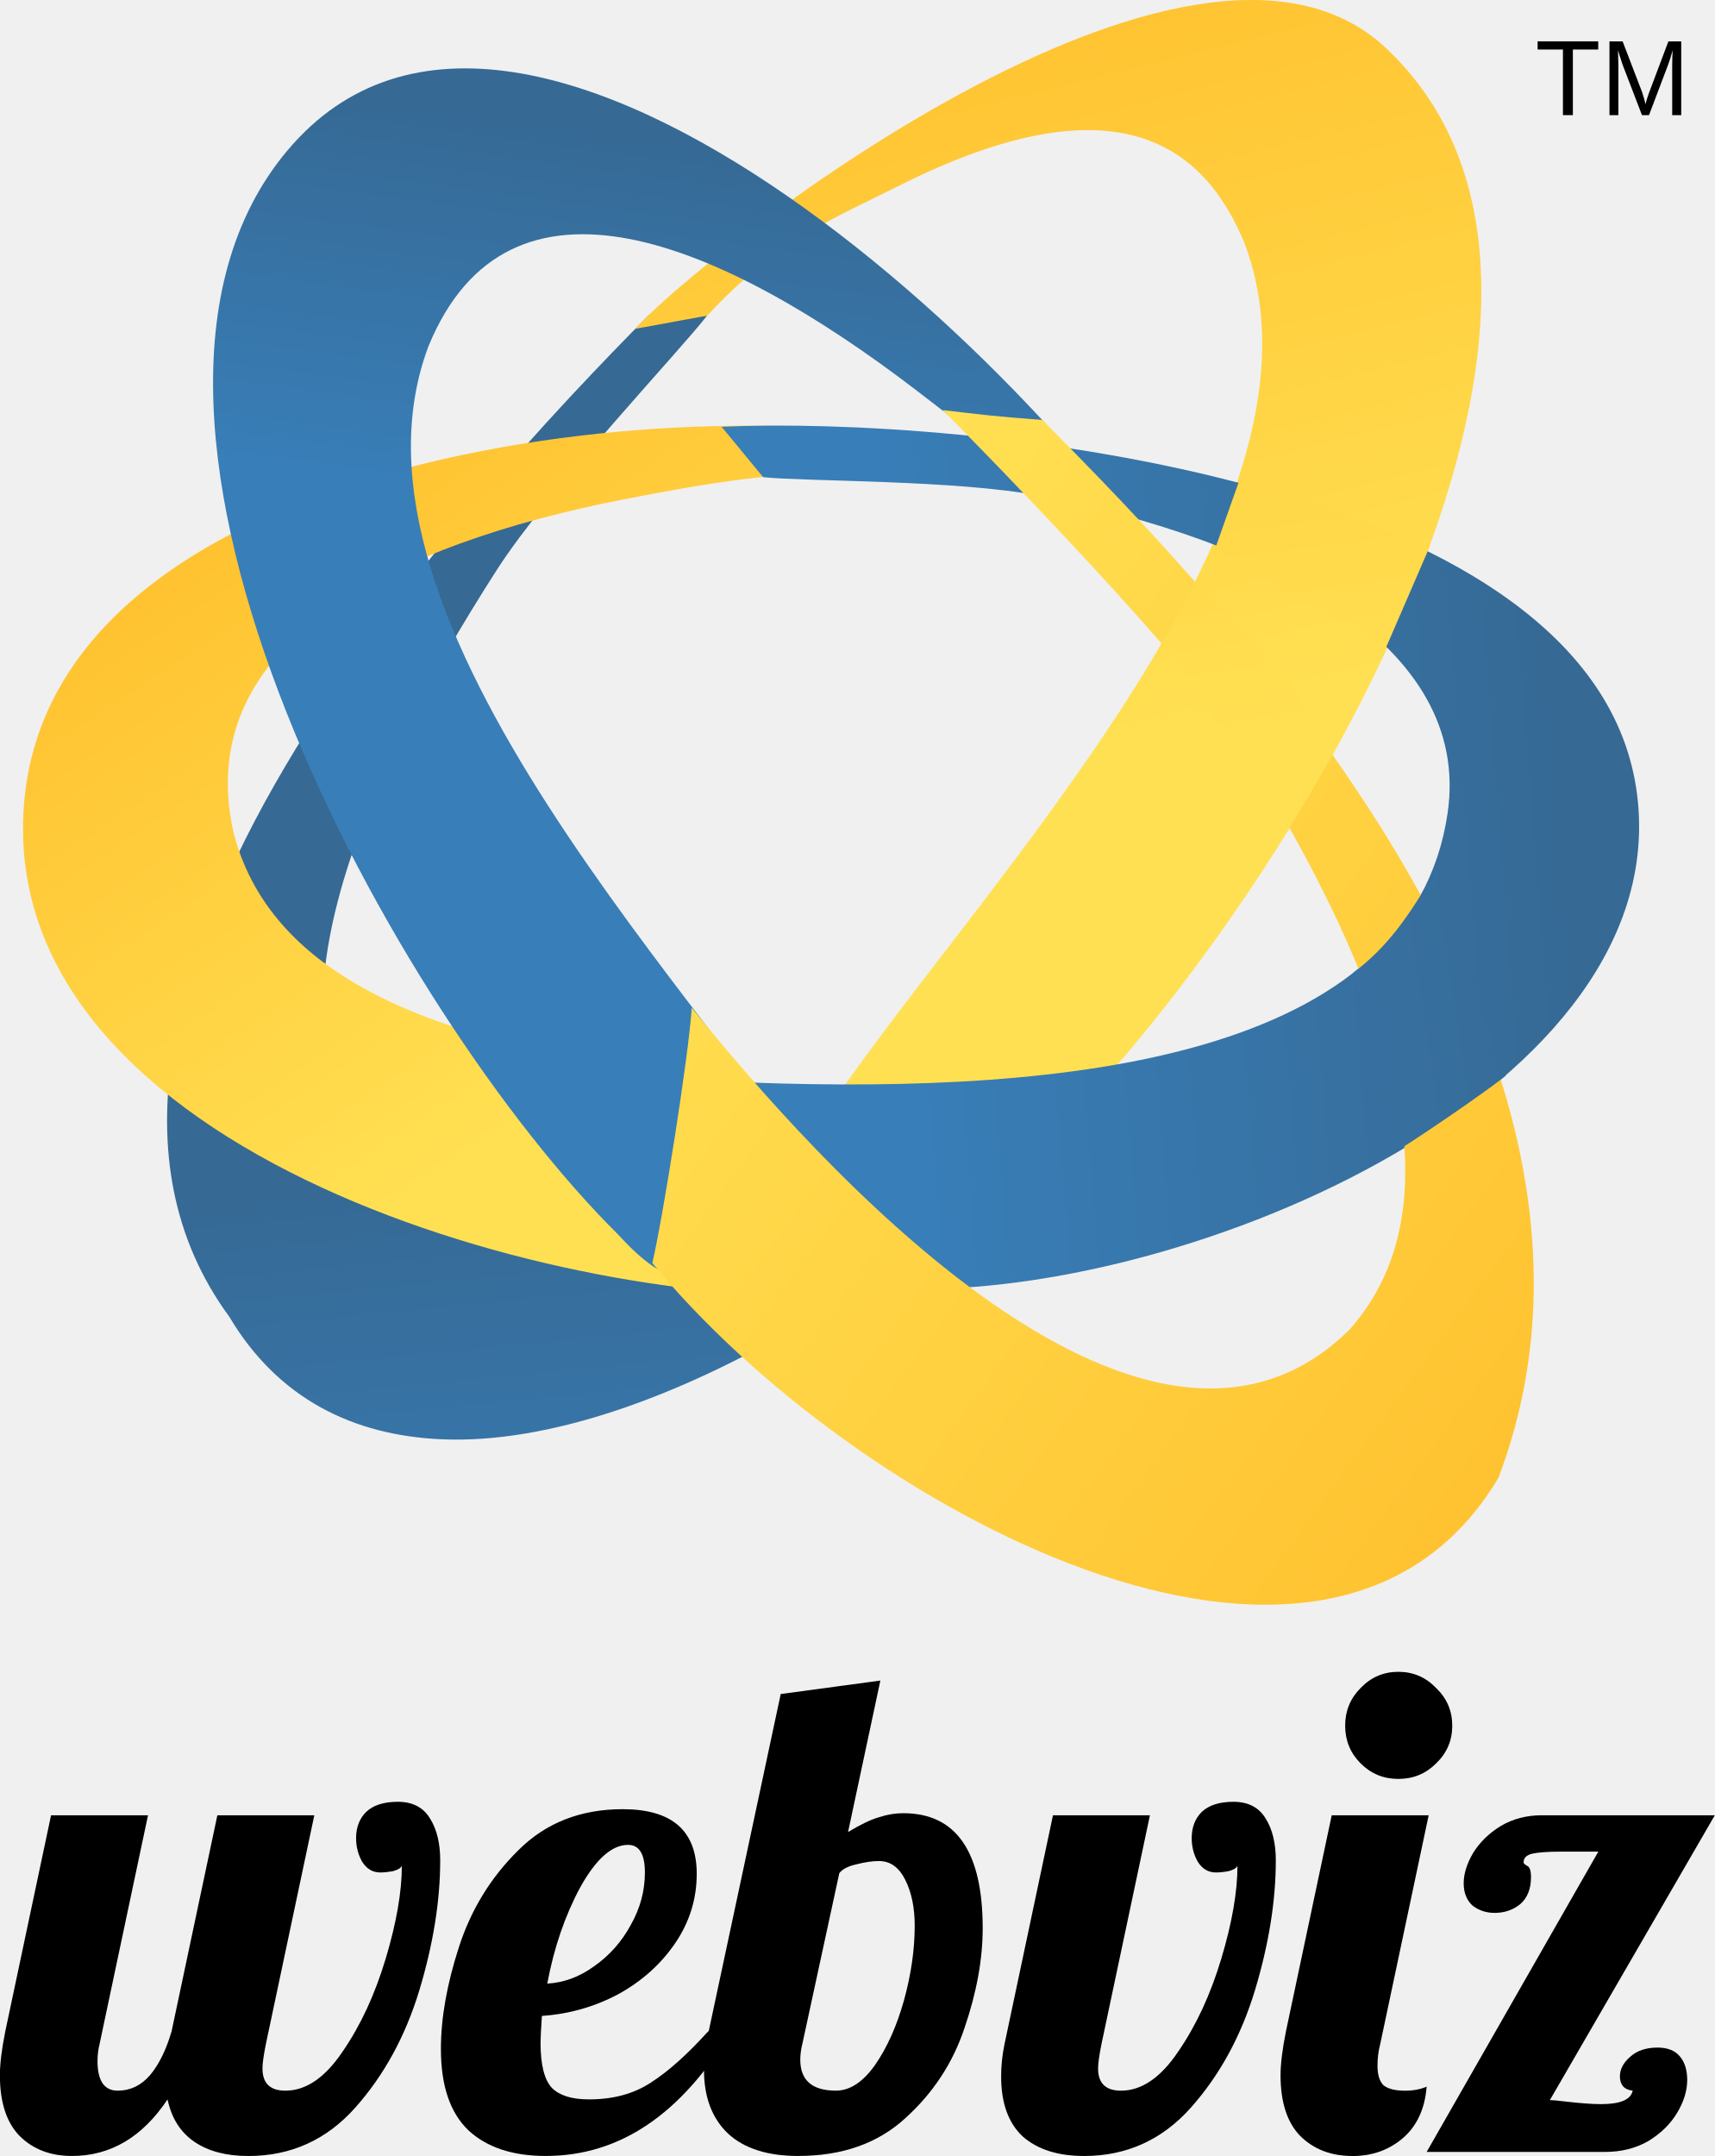
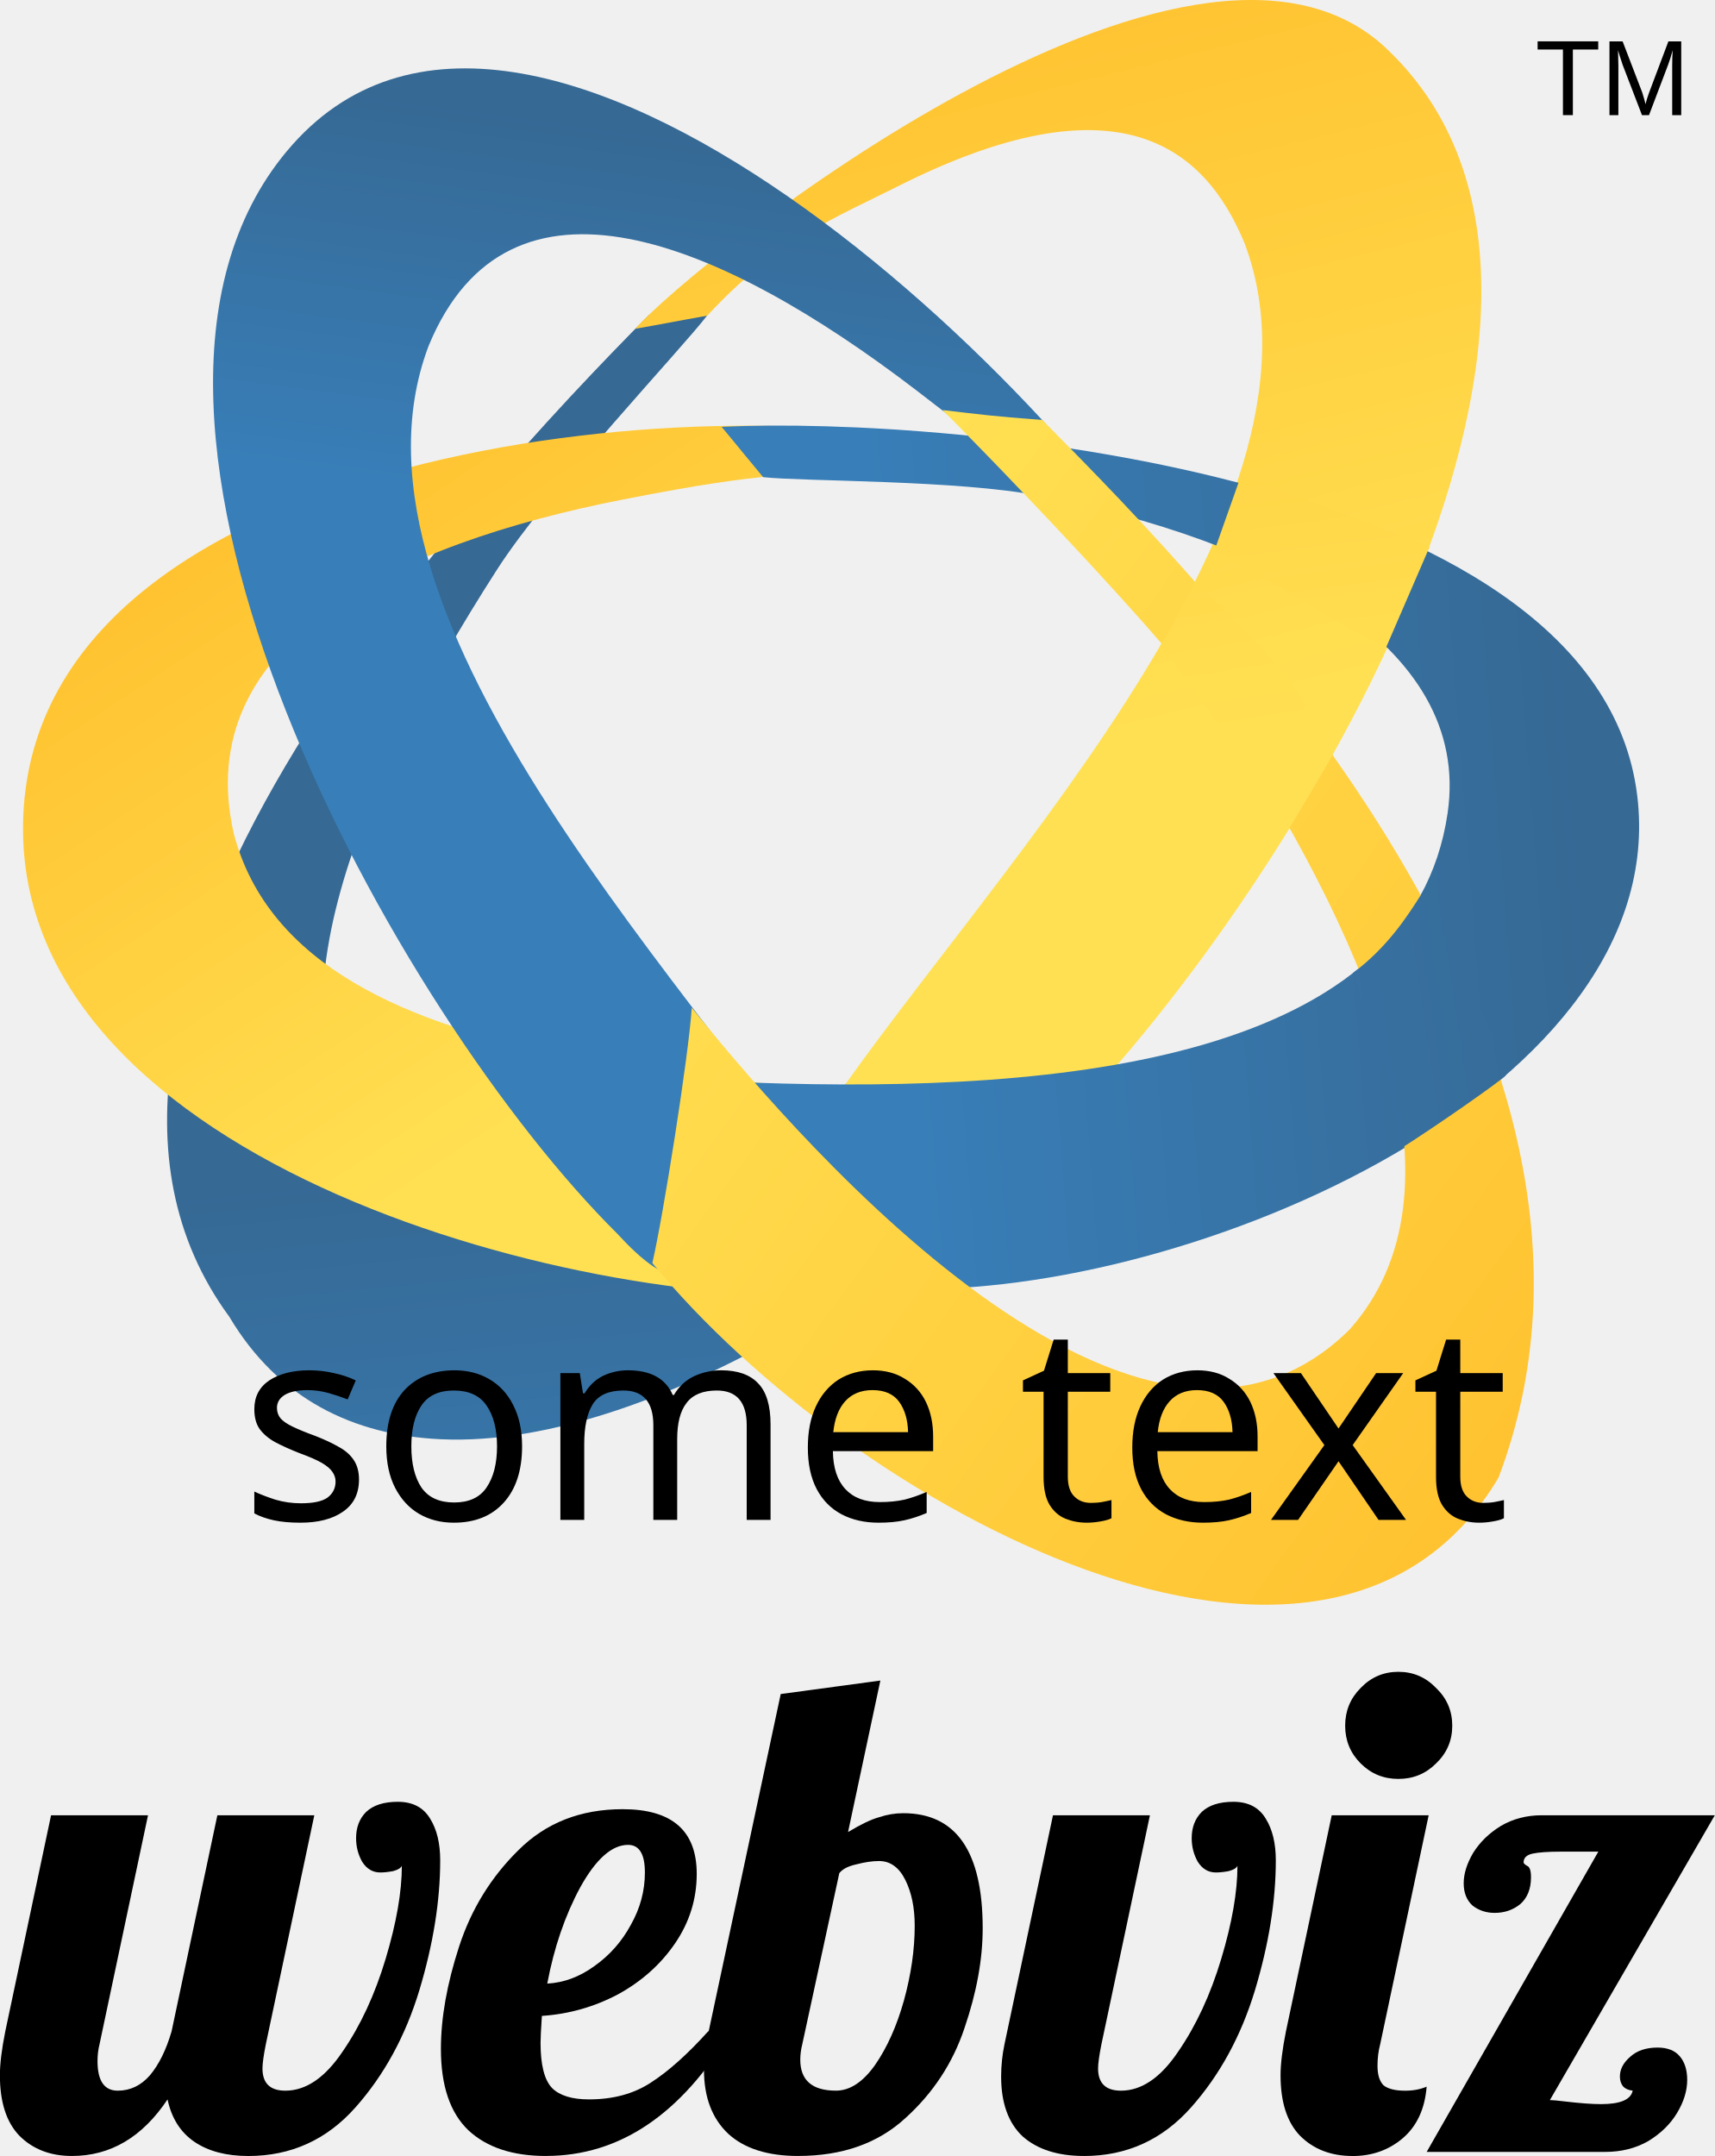
- <svg xmlns="http://www.w3.org/2000/svg" xmlns:xlink="http://www.w3.org/1999/xlink" width="66.297mm" height="83.334mm" version="1.1" viewBox="0 0 66.297 83.334">
-   <defs>
+ <svg xmlns="http://www.w3.org/2000/svg" xmlns:xlink="http://www.w3.org/1999/xlink" width="66.297mm" height="83.334mm" version="1.1" viewBox="0 0 66.297 83.334" id="svg260">
+   <defs id="defs216">
    <linearGradient id="c" x1="-160.85" x2="-149.3" y1="122.05" y2="97.969" gradientTransform="matrix(-.57287 -.27538 -.22146 .71234 -47.281 -65.698)" gradientUnits="userSpaceOnUse" xlink:href="#b" />
    <linearGradient id="b">
-       <stop stop-color="#387eb8" offset="0" />
-       <stop stop-color="#366994" offset="1" />
+       <stop stop-color="#387eb8" offset="0" id="stop198" />
+       <stop stop-color="#366994" offset="1" id="stop200" />
    </linearGradient>
    <linearGradient id="h" x1="-169.75" x2="-132.82" y1="78.614" y2="80.514" gradientTransform="matrix(-.28241 -.61411 -.54539 .318 20.976 -89.788)" gradientUnits="userSpaceOnUse" xlink:href="#a" />
    <linearGradient id="a">
-       <stop stop-color="#ffe052" offset="0" />
-       <stop stop-color="#ffc331" offset="1" />
+       <stop stop-color="#ffe052" offset="0" id="stop204" />
+       <stop stop-color="#ffc331" offset="1" id="stop206" />
    </linearGradient>
    <linearGradient id="f" x1="-169.75" x2="-132.82" y1="78.614" y2="80.514" gradientTransform="matrix(-.14975 -.74066 .59564 -.18621 -32.605 -81.685)" gradientUnits="userSpaceOnUse" xlink:href="#a" />
    <linearGradient id="g" x1="-152" x2="-132.82" y1="77.864" y2="80.514" gradientTransform="matrix(.14975 -.74066 -.59564 -.18621 97.288 -77.713)" gradientUnits="userSpaceOnUse" xlink:href="#b" />
    <linearGradient id="e" x1="-165.41" x2="-142.27" y1="69.835" y2="106.3" gradientTransform="matrix(.28241 -.61411 .54539 .318 43.27 -89.935)" gradientUnits="userSpaceOnUse" xlink:href="#b" />
    <linearGradient id="d" x1="-167.98" x2="-140.73" y1="54.32" y2="108.56" gradientTransform="matrix(.57287 -.27538 .22146 .71234 114.07 -59.473)" gradientUnits="userSpaceOnUse" xlink:href="#a" />
    <linearGradient id="j" x1="11.18" x2="76.208" y1="-2124.2" y2="-2131.7" gradientTransform="matrix(.40241 0 0 .31274 30.184 698.23)" gradientUnits="userSpaceOnUse" xlink:href="#b" />
    <linearGradient id="k" x1="11.95" x2="-2.308" y1="-2137.6" y2="-2226.8" gradientTransform="matrix(.31404 0 0 .31404 35.676 700.96)" gradientUnits="userSpaceOnUse" xlink:href="#a" />
    <linearGradient id="i" x1="12.139" x2=".799" y1="-2139.8" y2="-2229.4" gradientTransform="matrix(.31404 0 0 .31404 35.676 700.96)" gradientUnits="userSpaceOnUse" xlink:href="#a" />
  </defs>
-   <style>.text {
+   <style id="style220">.text {
      fill: black;
    }
    @media (prefers-color-scheme: dark) {
      .text {
        fill: white;
      }
    }</style>
-   <g class="text" stroke-width=".314">
-     <path d="m2.781 83.333q-1.249 0-2.03-0.781-0.755-0.781-0.755-2.342 0-0.651 0.208-1.692l1.77-8.354h3.748l-1.874 8.849q-0.078 0.312-0.078 0.651 0 1.145 0.781 1.145 0.729 0 1.249-0.599 0.521-0.625 0.833-1.692l1.77-8.354h3.748l-1.874 8.849q-0.13 0.651-0.13 0.937 0 0.859 0.885 0.859 1.197 0 2.212-1.51 1.041-1.51 1.666-3.592t0.625-3.592q-0.052 0.13-0.338 0.208-0.286 0.052-0.494 0.052-0.442 0-0.703-0.416-0.234-0.416-0.234-0.911 0-0.625 0.39-1.015 0.416-0.39 1.223-0.39 0.859 0 1.249 0.651 0.39 0.625 0.39 1.614 0 2.342-0.807 5.023-0.807 2.655-2.473 4.529-1.666 1.874-4.138 1.874-1.275 0-2.082-0.547t-1.041-1.64q-1.458 2.186-3.696 2.186z" />
-     <path d="m21.105 83.333q-1.926 0-2.993-0.989-1.067-1.015-1.067-3.149 0-1.796 0.703-3.956t2.29-3.722q1.588-1.588 4.034-1.588 2.863 0 2.863 2.498 0 1.458-0.833 2.681t-2.212 1.978q-1.379 0.729-2.941 0.833-0.052 0.781-0.052 1.041 0 1.275 0.442 1.744 0.442 0.442 1.431 0.442 1.405 0 2.394-0.651 1.015-0.651 2.212-1.978h0.885q-2.889 4.815-7.157 4.815zm0.052-6.663q0.963-0.052 1.822-0.677 0.885-0.625 1.405-1.588 0.547-0.963 0.547-2.03 0-1.067-0.651-1.067-0.937 0-1.848 1.64-0.885 1.64-1.275 3.722z" />
-     <path d="m30.859 83.333q-1.77 0-2.707-0.859-0.937-0.885-0.937-2.473 0-0.781 0.182-1.484l2.785-13.039 3.852-0.521-1.249 5.856q0.729-0.442 1.197-0.573 0.468-0.156 0.937-0.156 3.071 0 3.071 4.451 0 1.796-0.703 3.852-0.677 2.03-2.29 3.487-1.588 1.458-4.138 1.458zm1.458-2.525q0.807 0 1.51-0.989 0.703-1.015 1.119-2.498 0.416-1.51 0.416-2.889 0-1.041-0.364-1.77-0.364-0.729-1.015-0.729-0.39 0-0.885 0.13-0.468 0.104-0.651 0.338l-1.431 6.611q-0.078 0.312-0.078 0.599 0 1.197 1.379 1.197z" />
-     <path d="m41.904 83.333q-1.51 0-2.368-0.755-0.833-0.781-0.833-2.316 0-0.625 0.13-1.249l1.874-8.849h3.748l-1.874 8.849q-0.13 0.651-0.13 0.937 0 0.859 0.885 0.859 1.197 0 2.212-1.51 1.041-1.51 1.666-3.592 0.625-2.082 0.625-3.592-0.052 0.13-0.338 0.208-0.286 0.052-0.494 0.052-0.442 0-0.703-0.416-0.234-0.416-0.234-0.911 0-0.625 0.39-1.015 0.416-0.39 1.223-0.39 0.859 0 1.249 0.651 0.39 0.625 0.39 1.614 0 2.342-0.807 5.023-0.807 2.655-2.473 4.529t-4.138 1.874z" />
-     <path d="m54.06 68.759q-0.859 0-1.458-0.599-0.599-0.599-0.599-1.458t0.599-1.458q0.599-0.625 1.458-0.625t1.458 0.625q0.625 0.599 0.625 1.458t-0.625 1.458q-0.599 0.599-1.458 0.599zm-1.77 14.575q-1.249 0-2.03-0.781-0.755-0.781-0.755-2.342 0-0.651 0.208-1.692l1.77-8.354h3.748l-1.874 8.849q-0.104 0.39-0.104 0.833 0 0.521 0.234 0.755 0.26 0.208 0.833 0.208 0.468 0 0.833-0.156-0.104 1.301-0.937 2.004-0.807 0.677-1.926 0.677zm9.5-11.764h-1.458q-0.729 0-1.093 0.078-0.338 0.078-0.338 0.338 0 0.052 0.13 0.13 0.156 0.052 0.156 0.442 0 0.677-0.416 1.041-0.416 0.338-0.989 0.338-0.494 0-0.859-0.286-0.338-0.312-0.338-0.859t0.364-1.171q0.39-0.625 1.067-1.041 0.703-0.416 1.588-0.416h6.689l-6.376 11.009q0.156 0 0.573 0.052 0.885 0.104 1.405 0.104 1.119 0 1.223-0.521-0.234-0.026-0.364-0.156-0.13-0.156-0.13-0.39 0-0.416 0.39-0.755 0.39-0.364 1.067-0.364 0.573 0 0.859 0.338t0.286 0.911q0 0.625-0.39 1.275-0.39 0.651-1.119 1.093-0.729 0.416-1.666 0.416h-6.897z" />
+   <g class="text" stroke-width=".314" id="g232">
+     <path d="m2.781 83.333q-1.249 0-2.03-0.781-0.755-0.781-0.755-2.342 0-0.651 0.208-1.692l1.77-8.354h3.748l-1.874 8.849q-0.078 0.312-0.078 0.651 0 1.145 0.781 1.145 0.729 0 1.249-0.599 0.521-0.625 0.833-1.692l1.77-8.354h3.748l-1.874 8.849q-0.13 0.651-0.13 0.937 0 0.859 0.885 0.859 1.197 0 2.212-1.51 1.041-1.51 1.666-3.592t0.625-3.592q-0.052 0.13-0.338 0.208-0.286 0.052-0.494 0.052-0.442 0-0.703-0.416-0.234-0.416-0.234-0.911 0-0.625 0.39-1.015 0.416-0.39 1.223-0.39 0.859 0 1.249 0.651 0.39 0.625 0.39 1.614 0 2.342-0.807 5.023-0.807 2.655-2.473 4.529-1.666 1.874-4.138 1.874-1.275 0-2.082-0.547t-1.041-1.64q-1.458 2.186-3.696 2.186z" id="path222" />
+     <path d="m21.105 83.333q-1.926 0-2.993-0.989-1.067-1.015-1.067-3.149 0-1.796 0.703-3.956t2.29-3.722q1.588-1.588 4.034-1.588 2.863 0 2.863 2.498 0 1.458-0.833 2.681t-2.212 1.978q-1.379 0.729-2.941 0.833-0.052 0.781-0.052 1.041 0 1.275 0.442 1.744 0.442 0.442 1.431 0.442 1.405 0 2.394-0.651 1.015-0.651 2.212-1.978h0.885q-2.889 4.815-7.157 4.815zm0.052-6.663q0.963-0.052 1.822-0.677 0.885-0.625 1.405-1.588 0.547-0.963 0.547-2.03 0-1.067-0.651-1.067-0.937 0-1.848 1.64-0.885 1.64-1.275 3.722z" id="path224" />
+     <path d="m30.859 83.333q-1.77 0-2.707-0.859-0.937-0.885-0.937-2.473 0-0.781 0.182-1.484l2.785-13.039 3.852-0.521-1.249 5.856q0.729-0.442 1.197-0.573 0.468-0.156 0.937-0.156 3.071 0 3.071 4.451 0 1.796-0.703 3.852-0.677 2.03-2.29 3.487-1.588 1.458-4.138 1.458zm1.458-2.525q0.807 0 1.51-0.989 0.703-1.015 1.119-2.498 0.416-1.51 0.416-2.889 0-1.041-0.364-1.77-0.364-0.729-1.015-0.729-0.39 0-0.885 0.13-0.468 0.104-0.651 0.338l-1.431 6.611q-0.078 0.312-0.078 0.599 0 1.197 1.379 1.197z" id="path226" />
+     <path d="m41.904 83.333q-1.51 0-2.368-0.755-0.833-0.781-0.833-2.316 0-0.625 0.13-1.249l1.874-8.849h3.748l-1.874 8.849q-0.13 0.651-0.13 0.937 0 0.859 0.885 0.859 1.197 0 2.212-1.51 1.041-1.51 1.666-3.592 0.625-2.082 0.625-3.592-0.052 0.13-0.338 0.208-0.286 0.052-0.494 0.052-0.442 0-0.703-0.416-0.234-0.416-0.234-0.911 0-0.625 0.39-1.015 0.416-0.39 1.223-0.39 0.859 0 1.249 0.651 0.39 0.625 0.39 1.614 0 2.342-0.807 5.023-0.807 2.655-2.473 4.529t-4.138 1.874z" id="path228" />
+     <path d="m54.06 68.759q-0.859 0-1.458-0.599-0.599-0.599-0.599-1.458t0.599-1.458q0.599-0.625 1.458-0.625t1.458 0.625q0.625 0.599 0.625 1.458t-0.625 1.458q-0.599 0.599-1.458 0.599zm-1.77 14.575q-1.249 0-2.03-0.781-0.755-0.781-0.755-2.342 0-0.651 0.208-1.692l1.77-8.354h3.748l-1.874 8.849q-0.104 0.39-0.104 0.833 0 0.521 0.234 0.755 0.26 0.208 0.833 0.208 0.468 0 0.833-0.156-0.104 1.301-0.937 2.004-0.807 0.677-1.926 0.677zm9.5-11.764h-1.458q-0.729 0-1.093 0.078-0.338 0.078-0.338 0.338 0 0.052 0.13 0.13 0.156 0.052 0.156 0.442 0 0.677-0.416 1.041-0.416 0.338-0.989 0.338-0.494 0-0.859-0.286-0.338-0.312-0.338-0.859t0.364-1.171q0.39-0.625 1.067-1.041 0.703-0.416 1.588-0.416h6.689l-6.376 11.009q0.156 0 0.573 0.052 0.885 0.104 1.405 0.104 1.119 0 1.223-0.521-0.234-0.026-0.364-0.156-0.13-0.156-0.13-0.39 0-0.416 0.39-0.755 0.39-0.364 1.067-0.364 0.573 0 0.859 0.338t0.286 0.911q0 0.625-0.39 1.275-0.39 0.651-1.119 1.093-0.729 0.416-1.666 0.416h-6.897z" id="path230" />
  </g>
-   <g stroke-width=".314">
-     <path d="m8.864 50.894c1.892 3.184 4.804 4.581 8.175 4.736 8.41 0.389 20.173-7.506 25.557-14.078-0.164-0.209-4.417-5.965-10.583 1.081-7.25 6.426-14.259 6.068-17.398 2.528-4.737-5.339-0.938-14.525 4.604-23.152 1.99-3.098 7.237-8.634 8.127-9.826-0.766-0.003-1.393 0.056-2.259-0.007-6.983 7.044-25.118 26.591-16.223 38.718h-3.14e-5z" fill="url(#c)" />
-     <path d="m0.921 31.179c-0.968 13.467 21.028 19.488 31.862 18.865 5.185-0.022 1.581-3.011 6.88-7.012-9.002-1.704-27.957-0.588-30.625-10.813-1.695-7.422 6.279-11.191 15.027-12.908 6.283-1.234 5.111-0.622 13.428-1.895-8.606-2.56-35.537-0.662-36.573 13.764z" fill="url(#h)" />
-     <path d="m53.586 1.865c10.626 9.992-4.286 33.442-12.769 41.852-3.897 4.253-2.956-1.188-9.28-0.133 5.741-8.825 20.597-23.517 16.579-34.174-1.548-3.768-4.944-6.476-13.41-2.206-2.301 1.161-4.666 2.064-7.363 4.997-1.631 0.291-1.207 0.229-2.788 0.508 2.458-2.749 21.504-17.923 29.03-10.847z" fill="url(#f)" />
-     <path d="m11.096 5.834c-8.649 10.343 4.286 33.442 12.769 41.852 3.897 4.253 2.956-1.188 9.28-0.133-5.741-8.825-20.597-23.517-16.579-34.174 3.097-7.537 11.288-4.084 18.851 1.701 5.432 4.155 4.194 3.696 11.174 9.494-4.941-9.206-26.23-29.821-35.493-18.741z" fill="url(#g)" />
-     <path d="m63.324 31.031c1.067 11.444-18.098 19.381-28.932 18.759-5.348-3.776-2.922-1.682-5.348-3.776 3.329-4.213-2.898-0.987 0.065-4.168 12.121 0.436 25.462-0.914 26.854-10.413 0.966-6.594-7.036-10.552-15.783-12.27-3.141-0.617-9.146-0.549-10.677-0.72-1.183-1.419-0.283-0.35-1.606-1.945 8.983-0.431 34.243 1.824 35.427 14.533z" fill="url(#e)" />
-     <path d="m57.929 57.118c-6.614 11.129-24.96 1.142-32.71-8.298 0.417-1.794 1.403-8.004 1.524-9.867 3.076 3.782 16.996 20.788 25.435 12.433 4.737-5.339 0.938-14.525-4.604-23.152-1.99-3.098-10.565-11.848-11.139-12.384 1.549 0.178 1.865 0.232 3.86 0.383 6.983 7.044 23.892 24.351 17.635 40.885z" fill="url(#d)" />
-     <path d="m52.295 37.615c1.353-1.008 2.124-2.214 2.688-3.107 0.413 0.705 3.261 6.307 3.233 7.057-0.223 0.232-2.684 1.96-4.173 2.898-0.105-2.415-0.708-4.037-1.748-6.849z" fill="url(#j)" />
-     <path d="m44.853 24.957c0.306-0.483 1.134-1.999 1.358-2.482 4.196 4.112 3.553 3.718 5.316 6.697-0.218 0.384-1.401 2.384-1.69 2.847-0.337-0.673-3.132-4.685-4.983-7.062z" fill="url(#k)" />
-     <path d="m47.974 18.391-1.009 2.849 6.588 3.858 1.721-3.976z" fill="url(#i)" />
+   <g stroke-width=".314" id="g252">
+     <path d="m8.864 50.894c1.892 3.184 4.804 4.581 8.175 4.736 8.41 0.389 20.173-7.506 25.557-14.078-0.164-0.209-4.417-5.965-10.583 1.081-7.25 6.426-14.259 6.068-17.398 2.528-4.737-5.339-0.938-14.525 4.604-23.152 1.99-3.098 7.237-8.634 8.127-9.826-0.766-0.003-1.393 0.056-2.259-0.007-6.983 7.044-25.118 26.591-16.223 38.718h-3.14e-5z" fill="url(#c)" id="path234" />
+     <path d="m0.921 31.179c-0.968 13.467 21.028 19.488 31.862 18.865 5.185-0.022 1.581-3.011 6.88-7.012-9.002-1.704-27.957-0.588-30.625-10.813-1.695-7.422 6.279-11.191 15.027-12.908 6.283-1.234 5.111-0.622 13.428-1.895-8.606-2.56-35.537-0.662-36.573 13.764z" fill="url(#h)" id="path236" />
+     <path d="m53.586 1.865c10.626 9.992-4.286 33.442-12.769 41.852-3.897 4.253-2.956-1.188-9.28-0.133 5.741-8.825 20.597-23.517 16.579-34.174-1.548-3.768-4.944-6.476-13.41-2.206-2.301 1.161-4.666 2.064-7.363 4.997-1.631 0.291-1.207 0.229-2.788 0.508 2.458-2.749 21.504-17.923 29.03-10.847z" fill="url(#f)" id="path238" />
+     <path d="m11.096 5.834c-8.649 10.343 4.286 33.442 12.769 41.852 3.897 4.253 2.956-1.188 9.28-0.133-5.741-8.825-20.597-23.517-16.579-34.174 3.097-7.537 11.288-4.084 18.851 1.701 5.432 4.155 4.194 3.696 11.174 9.494-4.941-9.206-26.23-29.821-35.493-18.741z" fill="url(#g)" id="path240" />
+     <path d="m63.324 31.031c1.067 11.444-18.098 19.381-28.932 18.759-5.348-3.776-2.922-1.682-5.348-3.776 3.329-4.213-2.898-0.987 0.065-4.168 12.121 0.436 25.462-0.914 26.854-10.413 0.966-6.594-7.036-10.552-15.783-12.27-3.141-0.617-9.146-0.549-10.677-0.72-1.183-1.419-0.283-0.35-1.606-1.945 8.983-0.431 34.243 1.824 35.427 14.533z" fill="url(#e)" id="path242" />
+     <path d="m57.929 57.118c-6.614 11.129-24.96 1.142-32.71-8.298 0.417-1.794 1.403-8.004 1.524-9.867 3.076 3.782 16.996 20.788 25.435 12.433 4.737-5.339 0.938-14.525-4.604-23.152-1.99-3.098-10.565-11.848-11.139-12.384 1.549 0.178 1.865 0.232 3.86 0.383 6.983 7.044 23.892 24.351 17.635 40.885z" fill="url(#d)" id="path244" />
+     <path d="m52.295 37.615c1.353-1.008 2.124-2.214 2.688-3.107 0.413 0.705 3.261 6.307 3.233 7.057-0.223 0.232-2.684 1.96-4.173 2.898-0.105-2.415-0.708-4.037-1.748-6.849z" fill="url(#j)" id="path246" />
+     <path d="m44.853 24.957c0.306-0.483 1.134-1.999 1.358-2.482 4.196 4.112 3.553 3.718 5.316 6.697-0.218 0.384-1.401 2.384-1.69 2.847-0.337-0.673-3.132-4.685-4.983-7.062z" fill="url(#k)" id="path248" />
+     <path d="m47.974 18.391-1.009 2.849 6.588 3.858 1.721-3.976z" fill="url(#i)" id="path250" />
  </g>
-   <g class="text" stroke-width=".104" aria-label="TM">
-     <path d="m60.806 1.914v2.536h-0.384v-2.536h-0.979v-0.316h2.343v0.316z" />
-     <path d="m64.646 4.45v-1.902q0-0.316 0.018-0.607-0.099 0.362-0.178 0.567l-0.737 1.943h-0.271l-0.747-1.943-0.113-0.344-0.067-0.223 0.006 0.225 0.008 0.382v1.902h-0.344v-2.851h0.508l0.759 1.977q0.04 0.119 0.077 0.257 0.038 0.136 0.051 0.196 0.016-0.081 0.067-0.245 0.053-0.166 0.071-0.208l0.745-1.977h0.496v2.851z" />
+   <g class="text" stroke-width=".104" aria-label="TM" id="g258">
+     <path d="m60.806 1.914v2.536h-0.384v-2.536h-0.979v-0.316h2.343v0.316z" id="path254" />
+     <path d="m64.646 4.45v-1.902q0-0.316 0.018-0.607-0.099 0.362-0.178 0.567l-0.737 1.943h-0.271l-0.747-1.943-0.113-0.344-0.067-0.223 0.006 0.225 0.008 0.382v1.902h-0.344v-2.851h0.508l0.759 1.977q0.04 0.119 0.077 0.257 0.038 0.136 0.051 0.196 0.016-0.081 0.067-0.245 0.053-0.166 0.071-0.208l0.745-1.977h0.496v2.851z" id="path256" />
  </g>
+   <text xml:space="preserve" style="font-style:normal;font-weight:normal;font-size:10.583px;line-height:1.25;font-family:sans-serif;fill:#000000;fill-opacity:1;stroke:none;stroke-width:0.265" x="9.285" y="58.746" id="text266">
+     <tspan id="tspan264" x="9.285" y="58.746" style="stroke-width:0.265">some text</tspan>
+   </text>
</svg>
